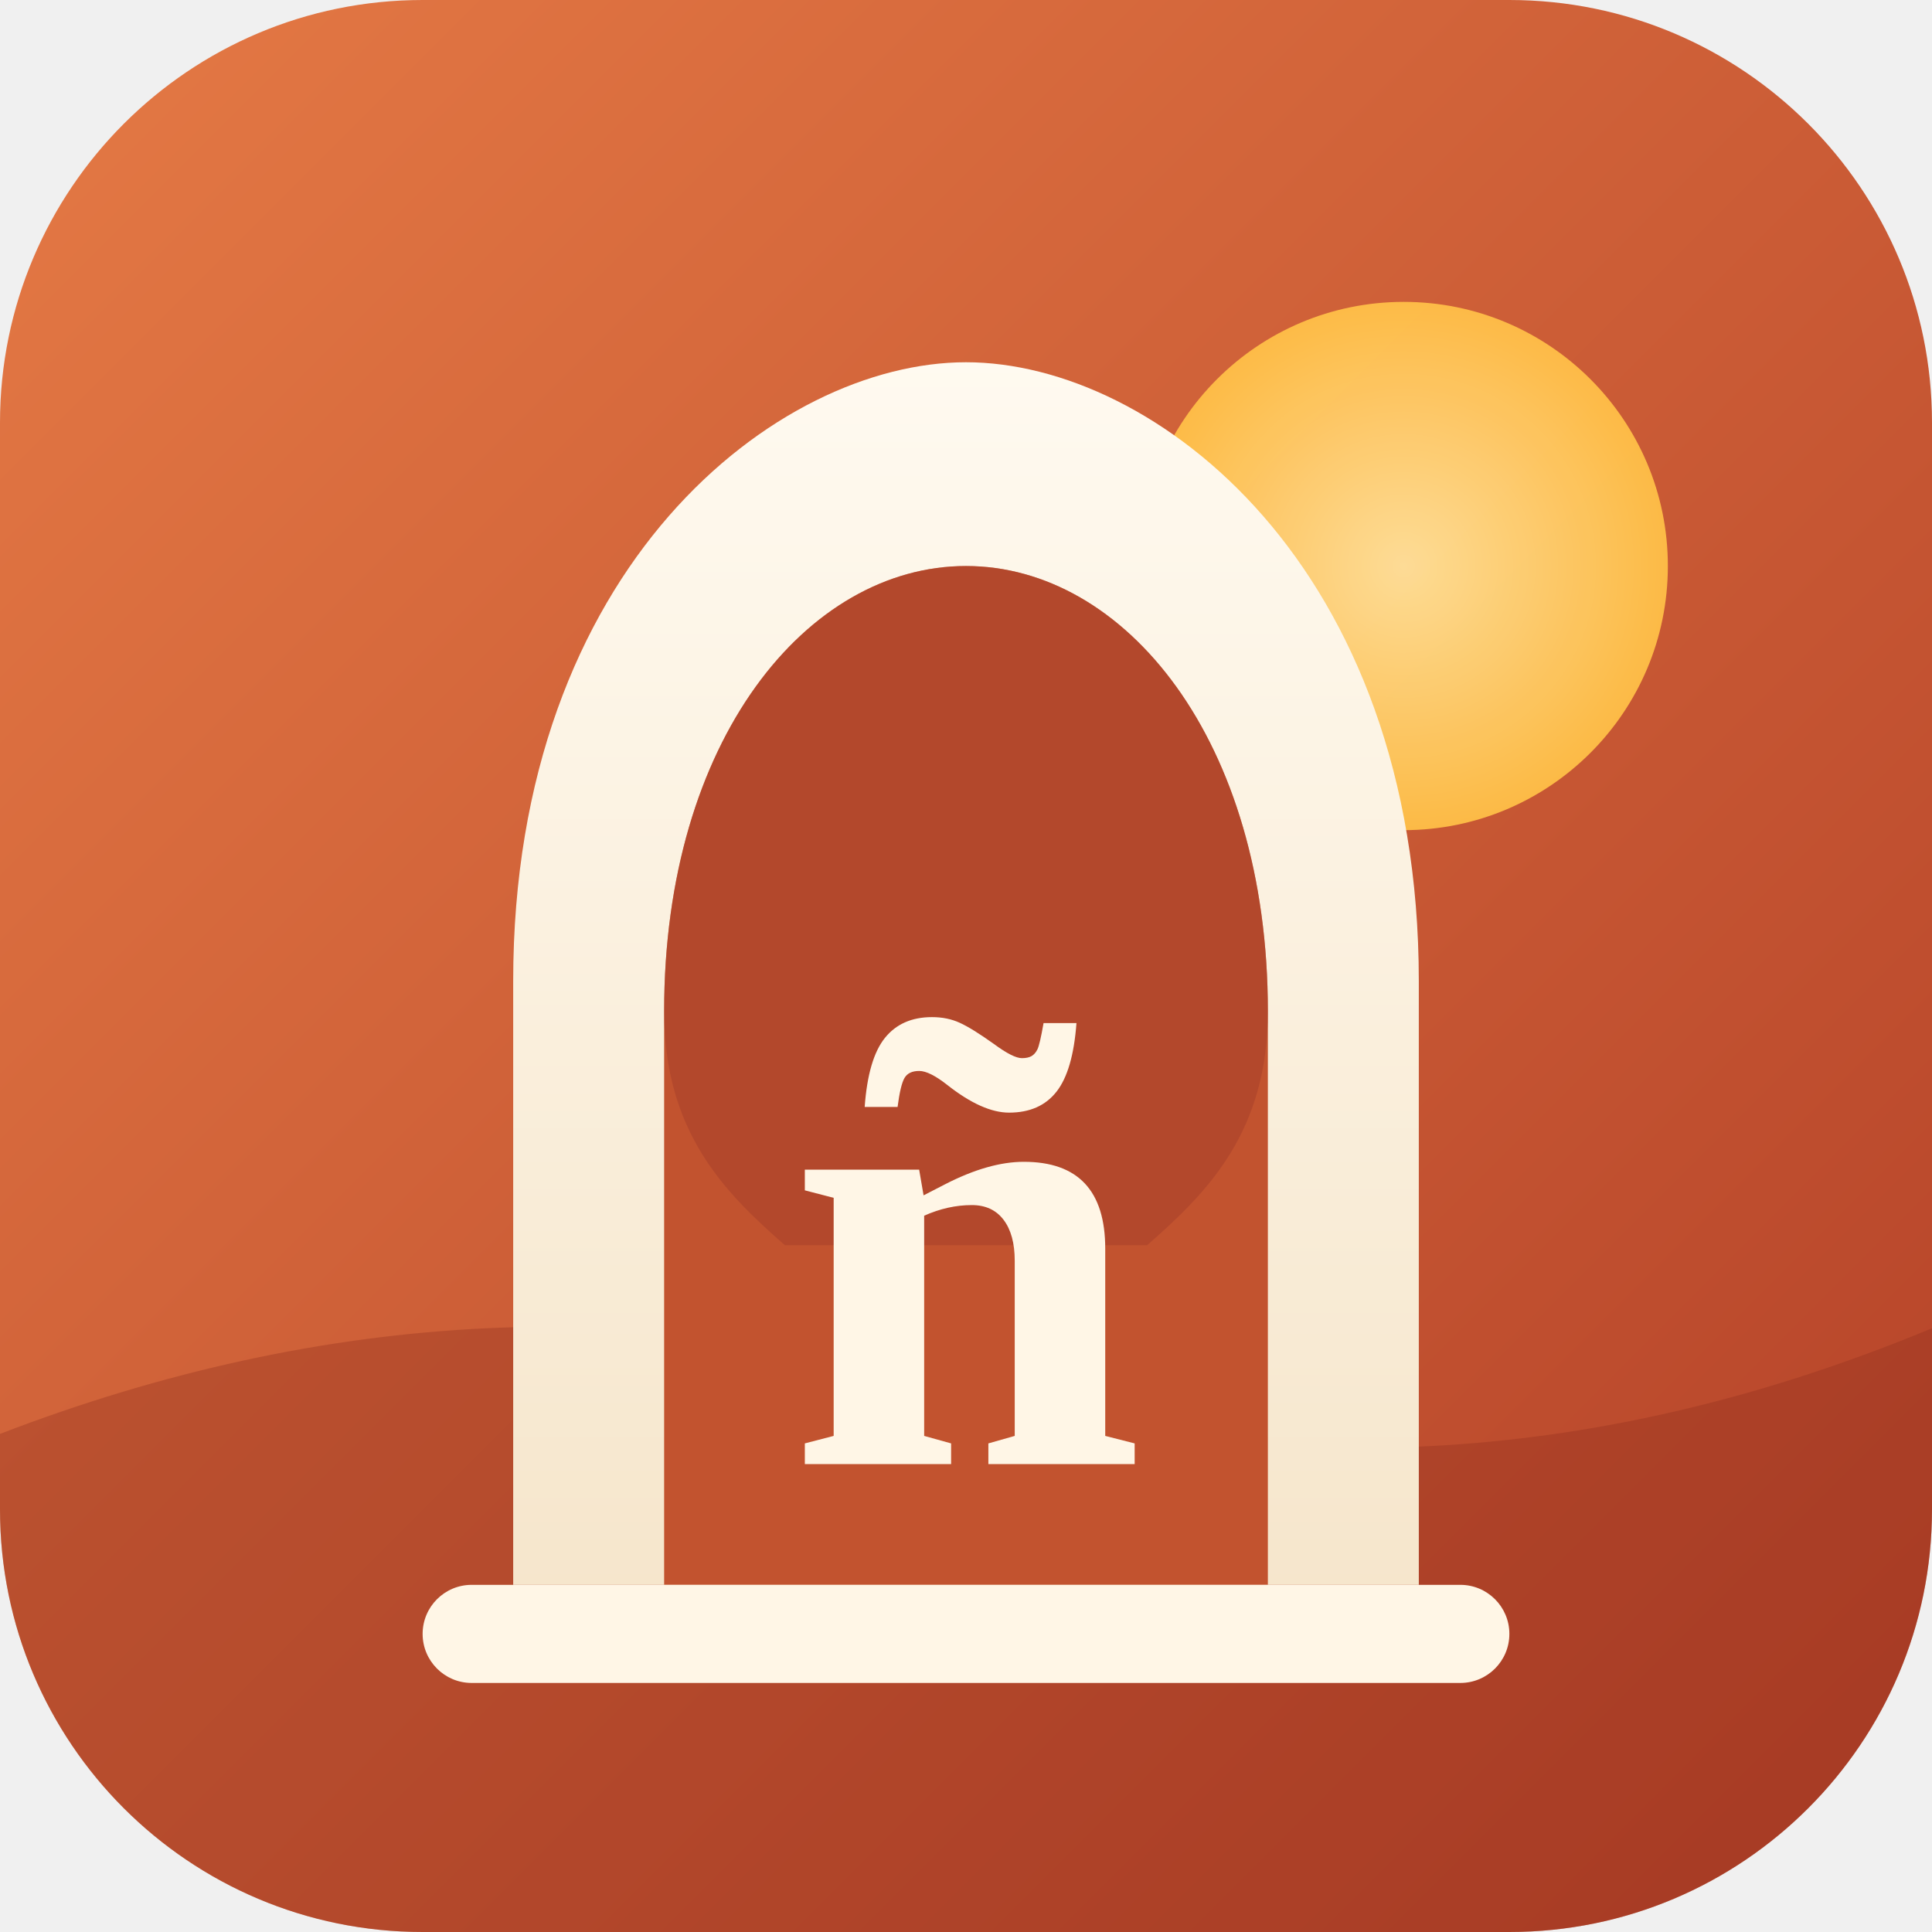
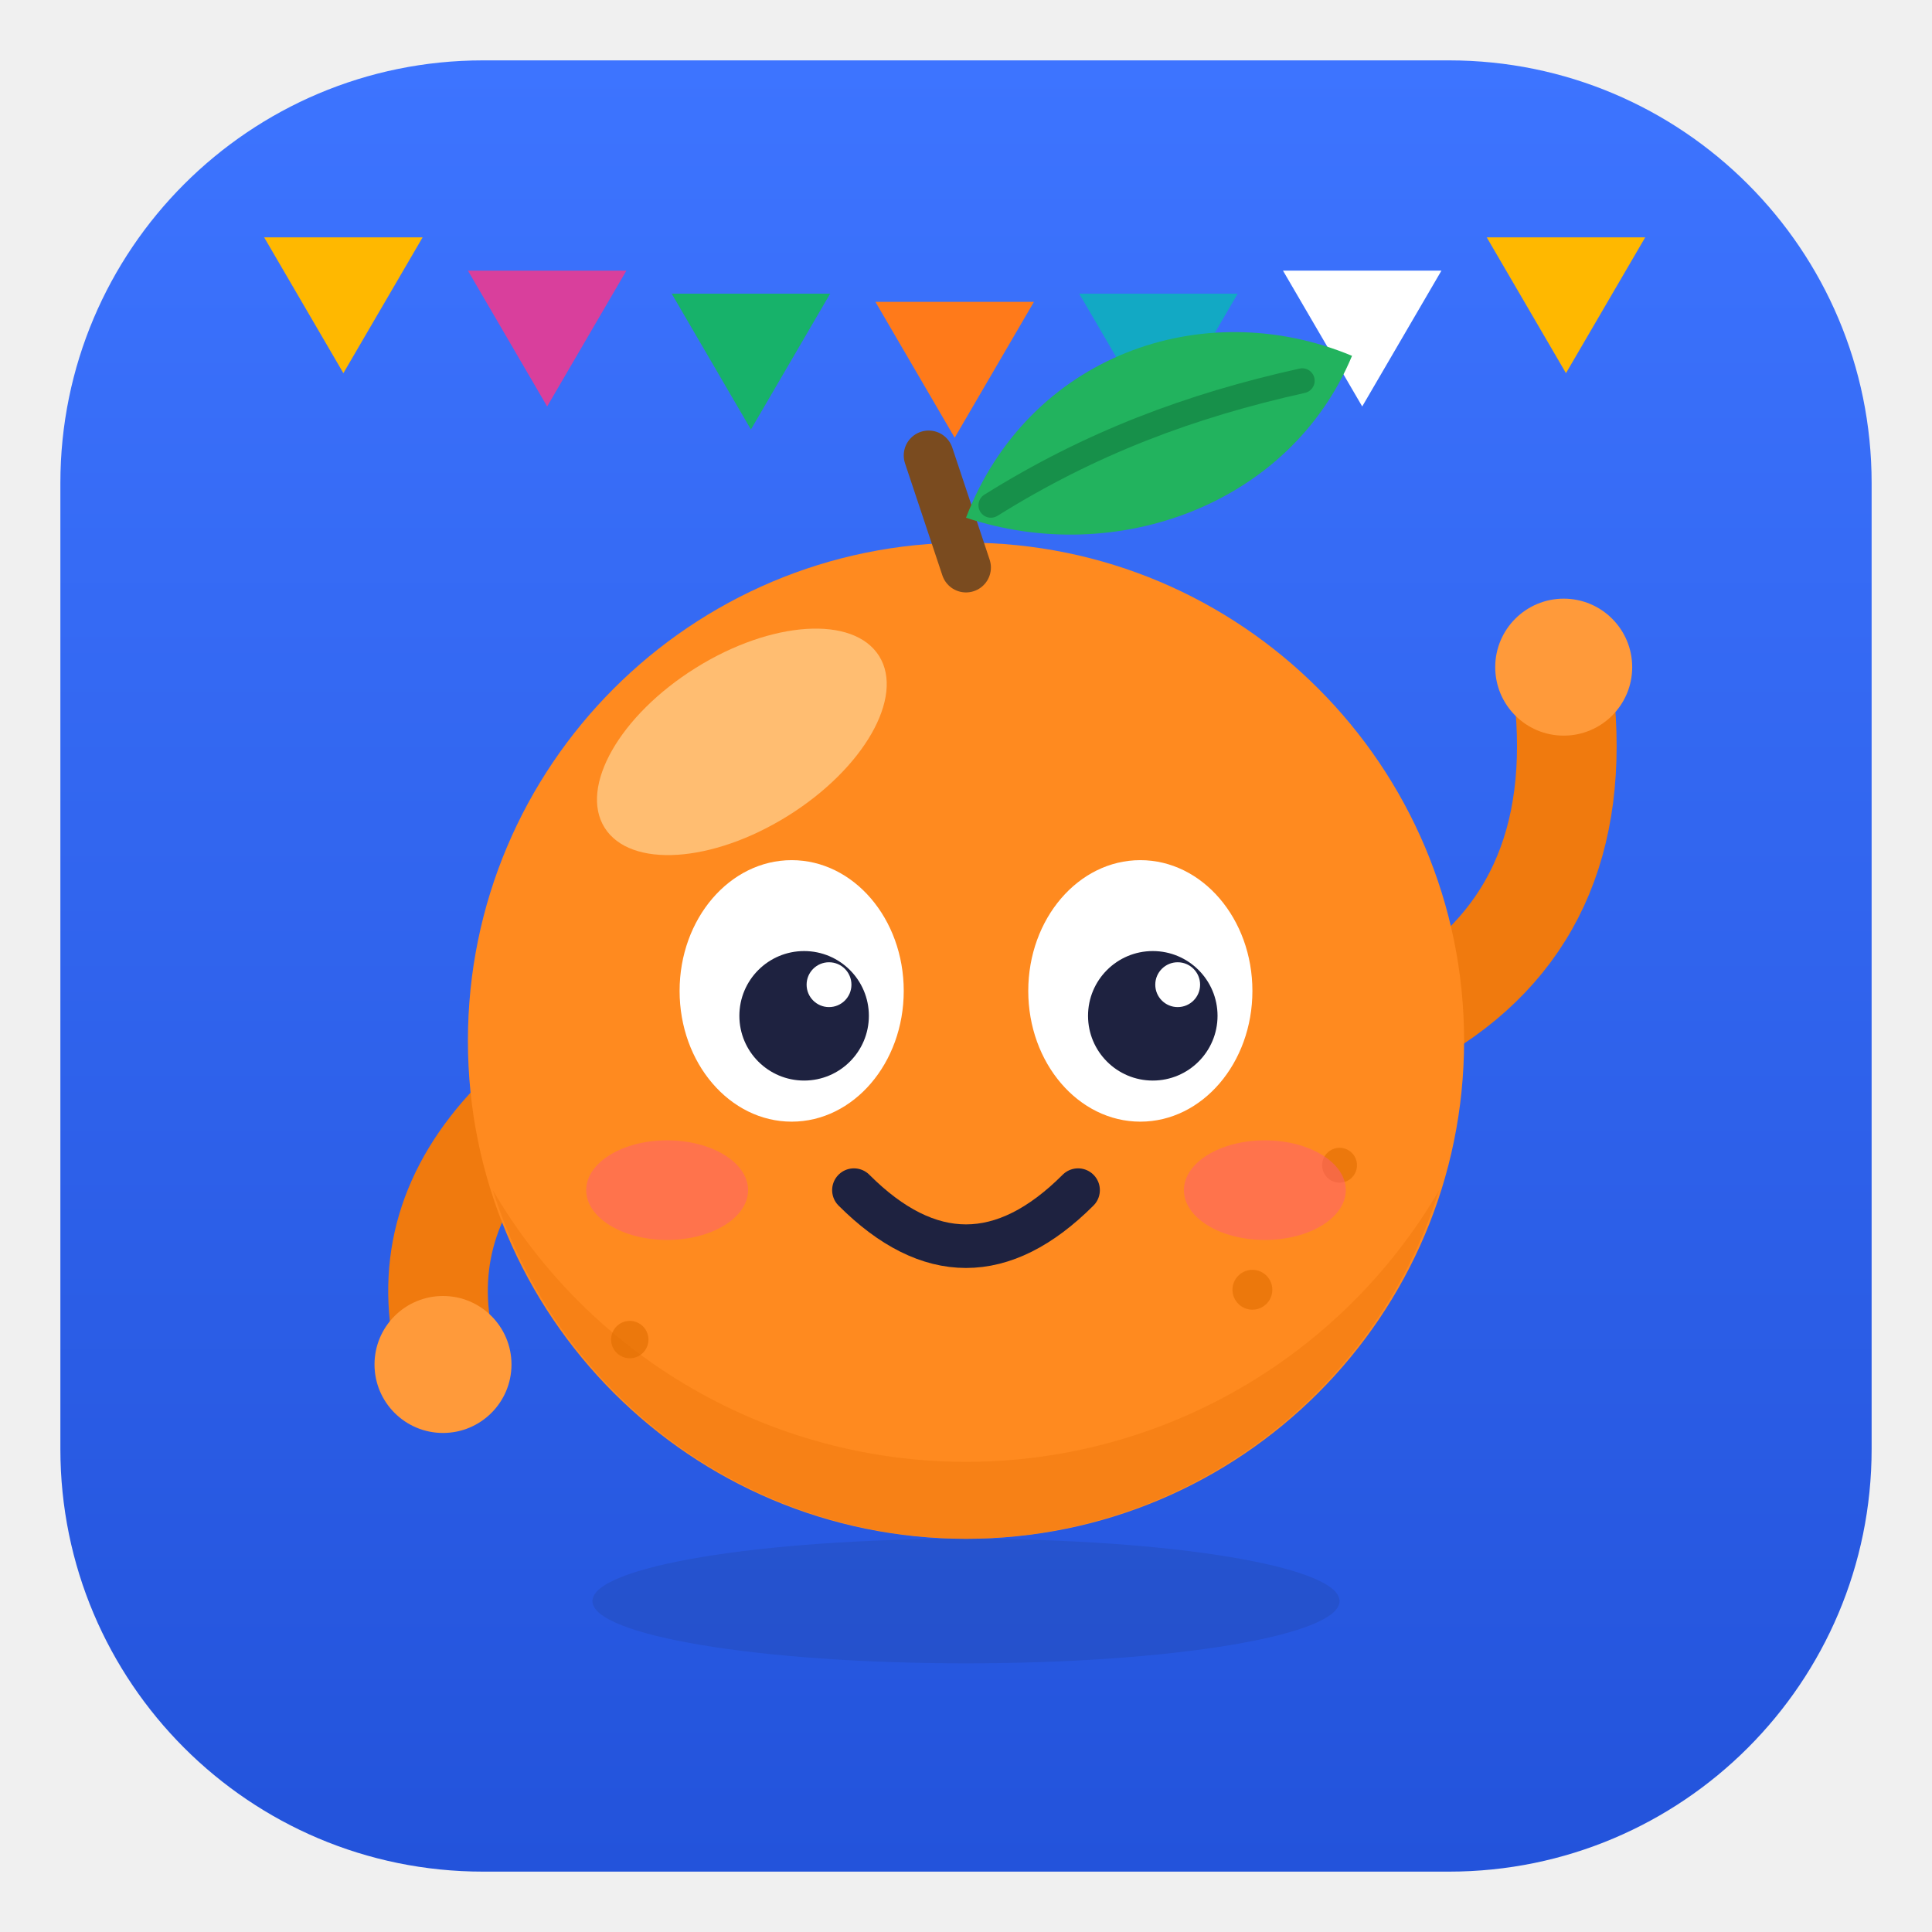
<svg xmlns="http://www.w3.org/2000/svg" viewBox="0 0 512 512">
  <defs>
-     <linearGradient id="bg" x1="0" y1="0" x2="1" y2="1">
-       <stop offset="0" stop-color="#e57a45" />
-       <stop offset="1" stop-color="#b23f27" />
+     <linearGradient id="bg" x1="0" y1="0" x2="0" y2="1">
+       <stop offset="0" stop-color="#3D74FF" />
+       <stop offset="1" stop-color="#2353DB" />
    </linearGradient>
-     <radialGradient id="sun" cx="0.5" cy="0.5" r="0.5">
-       <stop offset="0" stop-color="#ffe29a" />
-       <stop offset="1" stop-color="#ffbf47" />
-     </radialGradient>
-     <linearGradient id="arch" x1="0" y1="0" x2="0" y2="1">
-       <stop offset="0" stop-color="#fffaf0" />
-       <stop offset="1" stop-color="#f6e6cc" />
-     </linearGradient>
-     <clipPath id="clip">
-       <rect width="512" height="512" rx="112" />
-     </clipPath>
  </defs>
-   <g clip-path="url(#clip)">
-     <rect width="512" height="512" rx="112" fill="url(#bg)" />
-     <circle cx="372" cy="150" r="70" fill="url(#sun)" opacity=".95" />
-     <path d="M0 380 Q130 330 256 368 T512 352 V512 H0Z" fill="#8f2f1d" opacity=".35" />
-     <path d="M136 420 V260 C136 150 206 96 256 96 C306 96 376 150 376 260 V420 Z" fill="url(#arch)" />
-     <path d="M176 420 V268 C176 196 214 150 256 150 C298 150 336 196 336 268 V420 Z" fill="#c2532f" />
-     <path d="M176 268 C176 196 214 150 256 150 C298 150 336 196 336 268 C336 300 320 316 304 330 H208 C192 316 176 300 176 268 Z" fill="#a8402a" opacity=".55" />
-     <text x="256" y="388" text-anchor="middle" font-family="Georgia, 'Times New Roman', serif" font-weight="700" font-size="170" fill="#fff6e6">ñ</text>
-     <rect x="112" y="420" width="288" height="26" rx="13" fill="#fff6e6" />
+   <rect x="16" y="16" width="480" height="480" rx="112" fill="url(#bg)" />
+   <rect x="16" y="16" width="480" height="480" rx="112" fill="none" stroke="#1D47C2" stroke-width="0" />
+   <path d="M70 62.895h42l-21 36z" fill="#FFB800" />
+   <path d="M124 71.717h42l-21 36z" fill="#D93F9C" />
+   <path d="M178 77.821h42l-21 36z" fill="#17B26A" />
+   <path d="M232 80h42l-21 36z" fill="#FF7A1A" />
+   <path d="M286 77.821h42l-21 36z" fill="#12A9C4" />
+   <path d="M340 71.717h42l-21 36z" fill="#FFFFFF" />
+   <path d="M394 62.895h42l-21 36z" fill="#FFB800" />
+   <g transform="translate(58 51.4) scale(3.3)">
+     <ellipse cx="60" cy="113" rx="30" ry="5" fill="rgba(30,34,64,.12)" />
+     <path d="M24 74q-8 8 -6 18" stroke="#F07A0E" stroke-width="8" fill="none" stroke-linecap="round" />
+     <circle cx="18" cy="94" r="5.5" fill="#FF9A3A" />
+     <path d="M96 66q14 -8 12 -26" stroke="#F07A0E" stroke-width="8" fill="none" stroke-linecap="round" />
+     <circle cx="108" cy="38" r="5.5" fill="#FF9A3A" />
+     <circle cx="60" cy="68" r="40" fill="#FF8A1F" />
+     <path d="M60 108a40 40 0 0 1 -38 -28a44 44 0 0 0 76 0a40 40 0 0 1 -38 28z" fill="#F07A0E" opacity=".55" />
+     <ellipse cx="42" cy="44" rx="13" ry="7" transform="rotate(-32 42 44)" fill="#FFC27A" opacity=".9" />
+     <circle cx="83" cy="88" r="1.6" fill="#E06C00" opacity=".6" />
+     <circle cx="90" cy="78" r="1.4" fill="#E06C00" opacity=".6" />
+     <circle cx="33" cy="92" r="1.5" fill="#E06C00" opacity=".6" />
+     <path d="M60 30l-3 -9" stroke="#7A4B1F" stroke-width="4" stroke-linecap="round" />
+     <path d="M60 26c5 -13 19 -18 31 -13c-5 12 -19 17 -31 13z" fill="#22B35E" />
+     <path d="M62 25c8 -5 16 -8 25 -10" stroke="#17904A" stroke-width="2" fill="none" stroke-linecap="round" />
+     <ellipse cx="46" cy="64" rx="9" ry="10.5" fill="#fff" />
+     <ellipse cx="74" cy="64" rx="9" ry="10.5" fill="#fff" />
+     <circle cx="47" cy="66" r="5.2" fill="#1E2240" />
+     <circle cx="75" cy="66" r="5.2" fill="#1E2240" />
+     <circle cx="49" cy="63.5" r="1.8" fill="#fff" />
+     <circle cx="77" cy="63.5" r="1.8" fill="#fff" />
+     <ellipse cx="36" cy="80" rx="6.5" ry="4" fill="#FF5C7A" opacity=".5" />
+     <ellipse cx="84" cy="80" rx="6.5" ry="4" fill="#FF5C7A" opacity=".5" />
+     <path d="M51 80q9 9 18 0" stroke="#1E2240" stroke-width="3.5" fill="none" stroke-linecap="round" />
  </g>
</svg>
